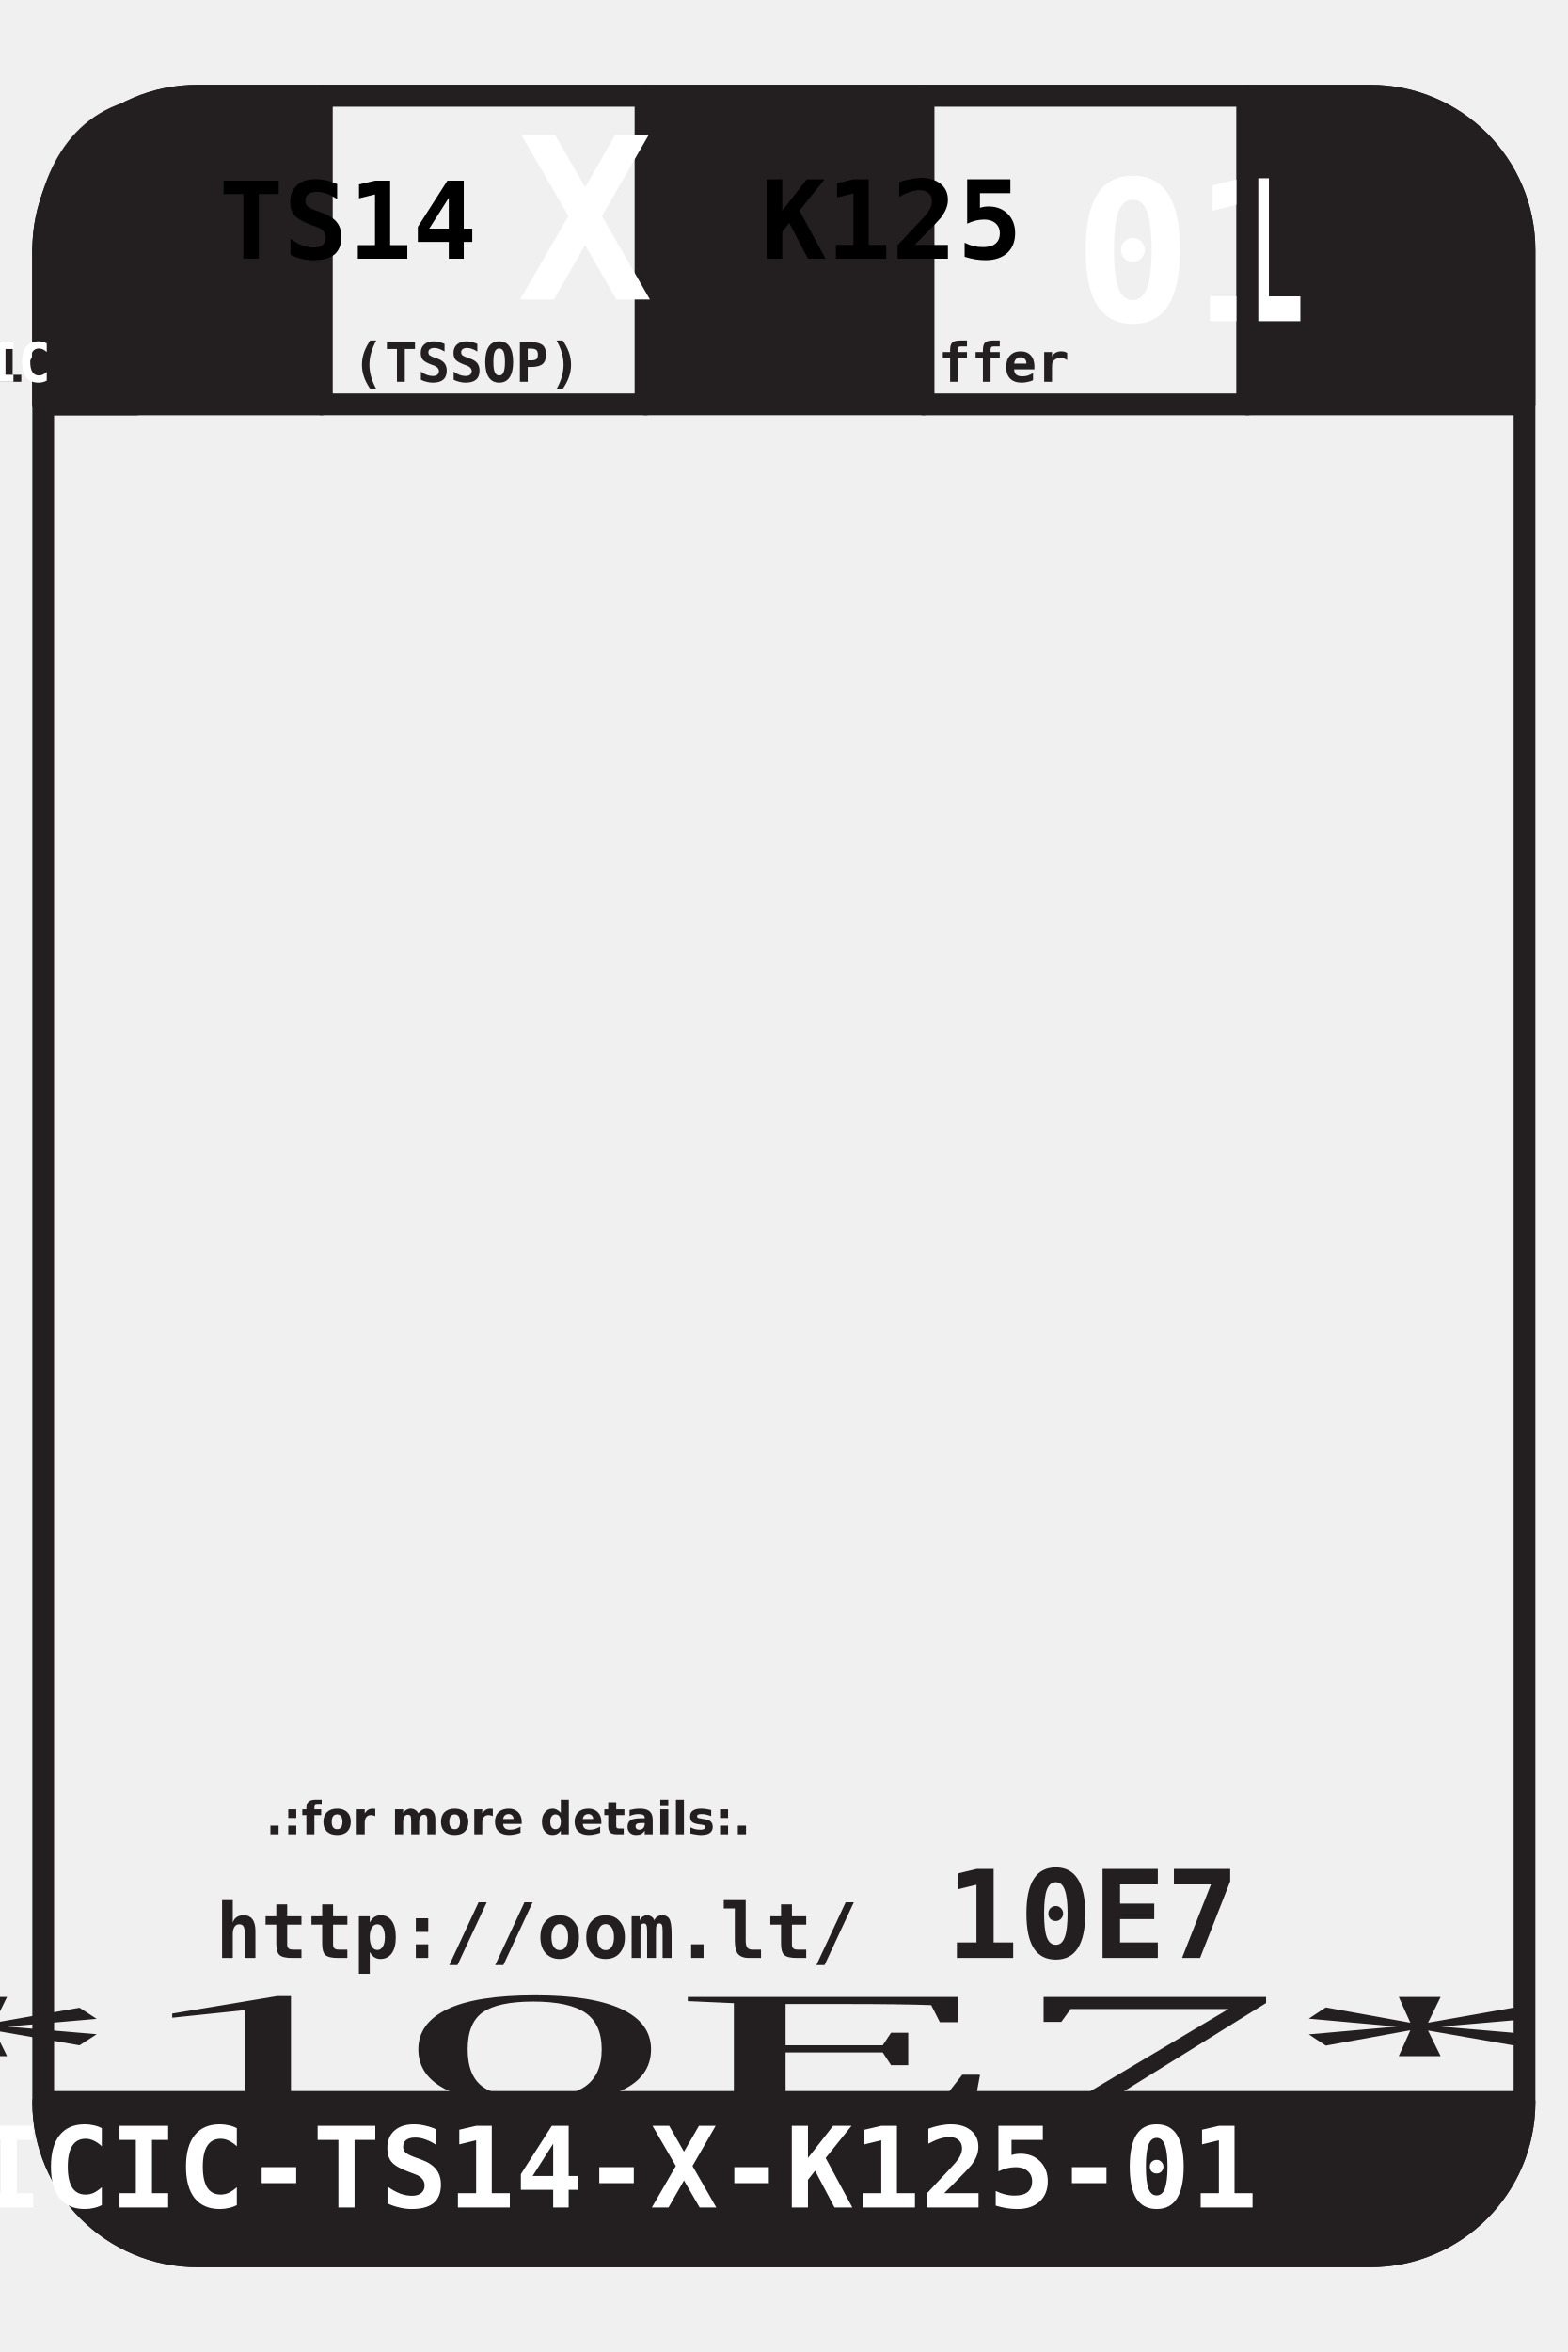
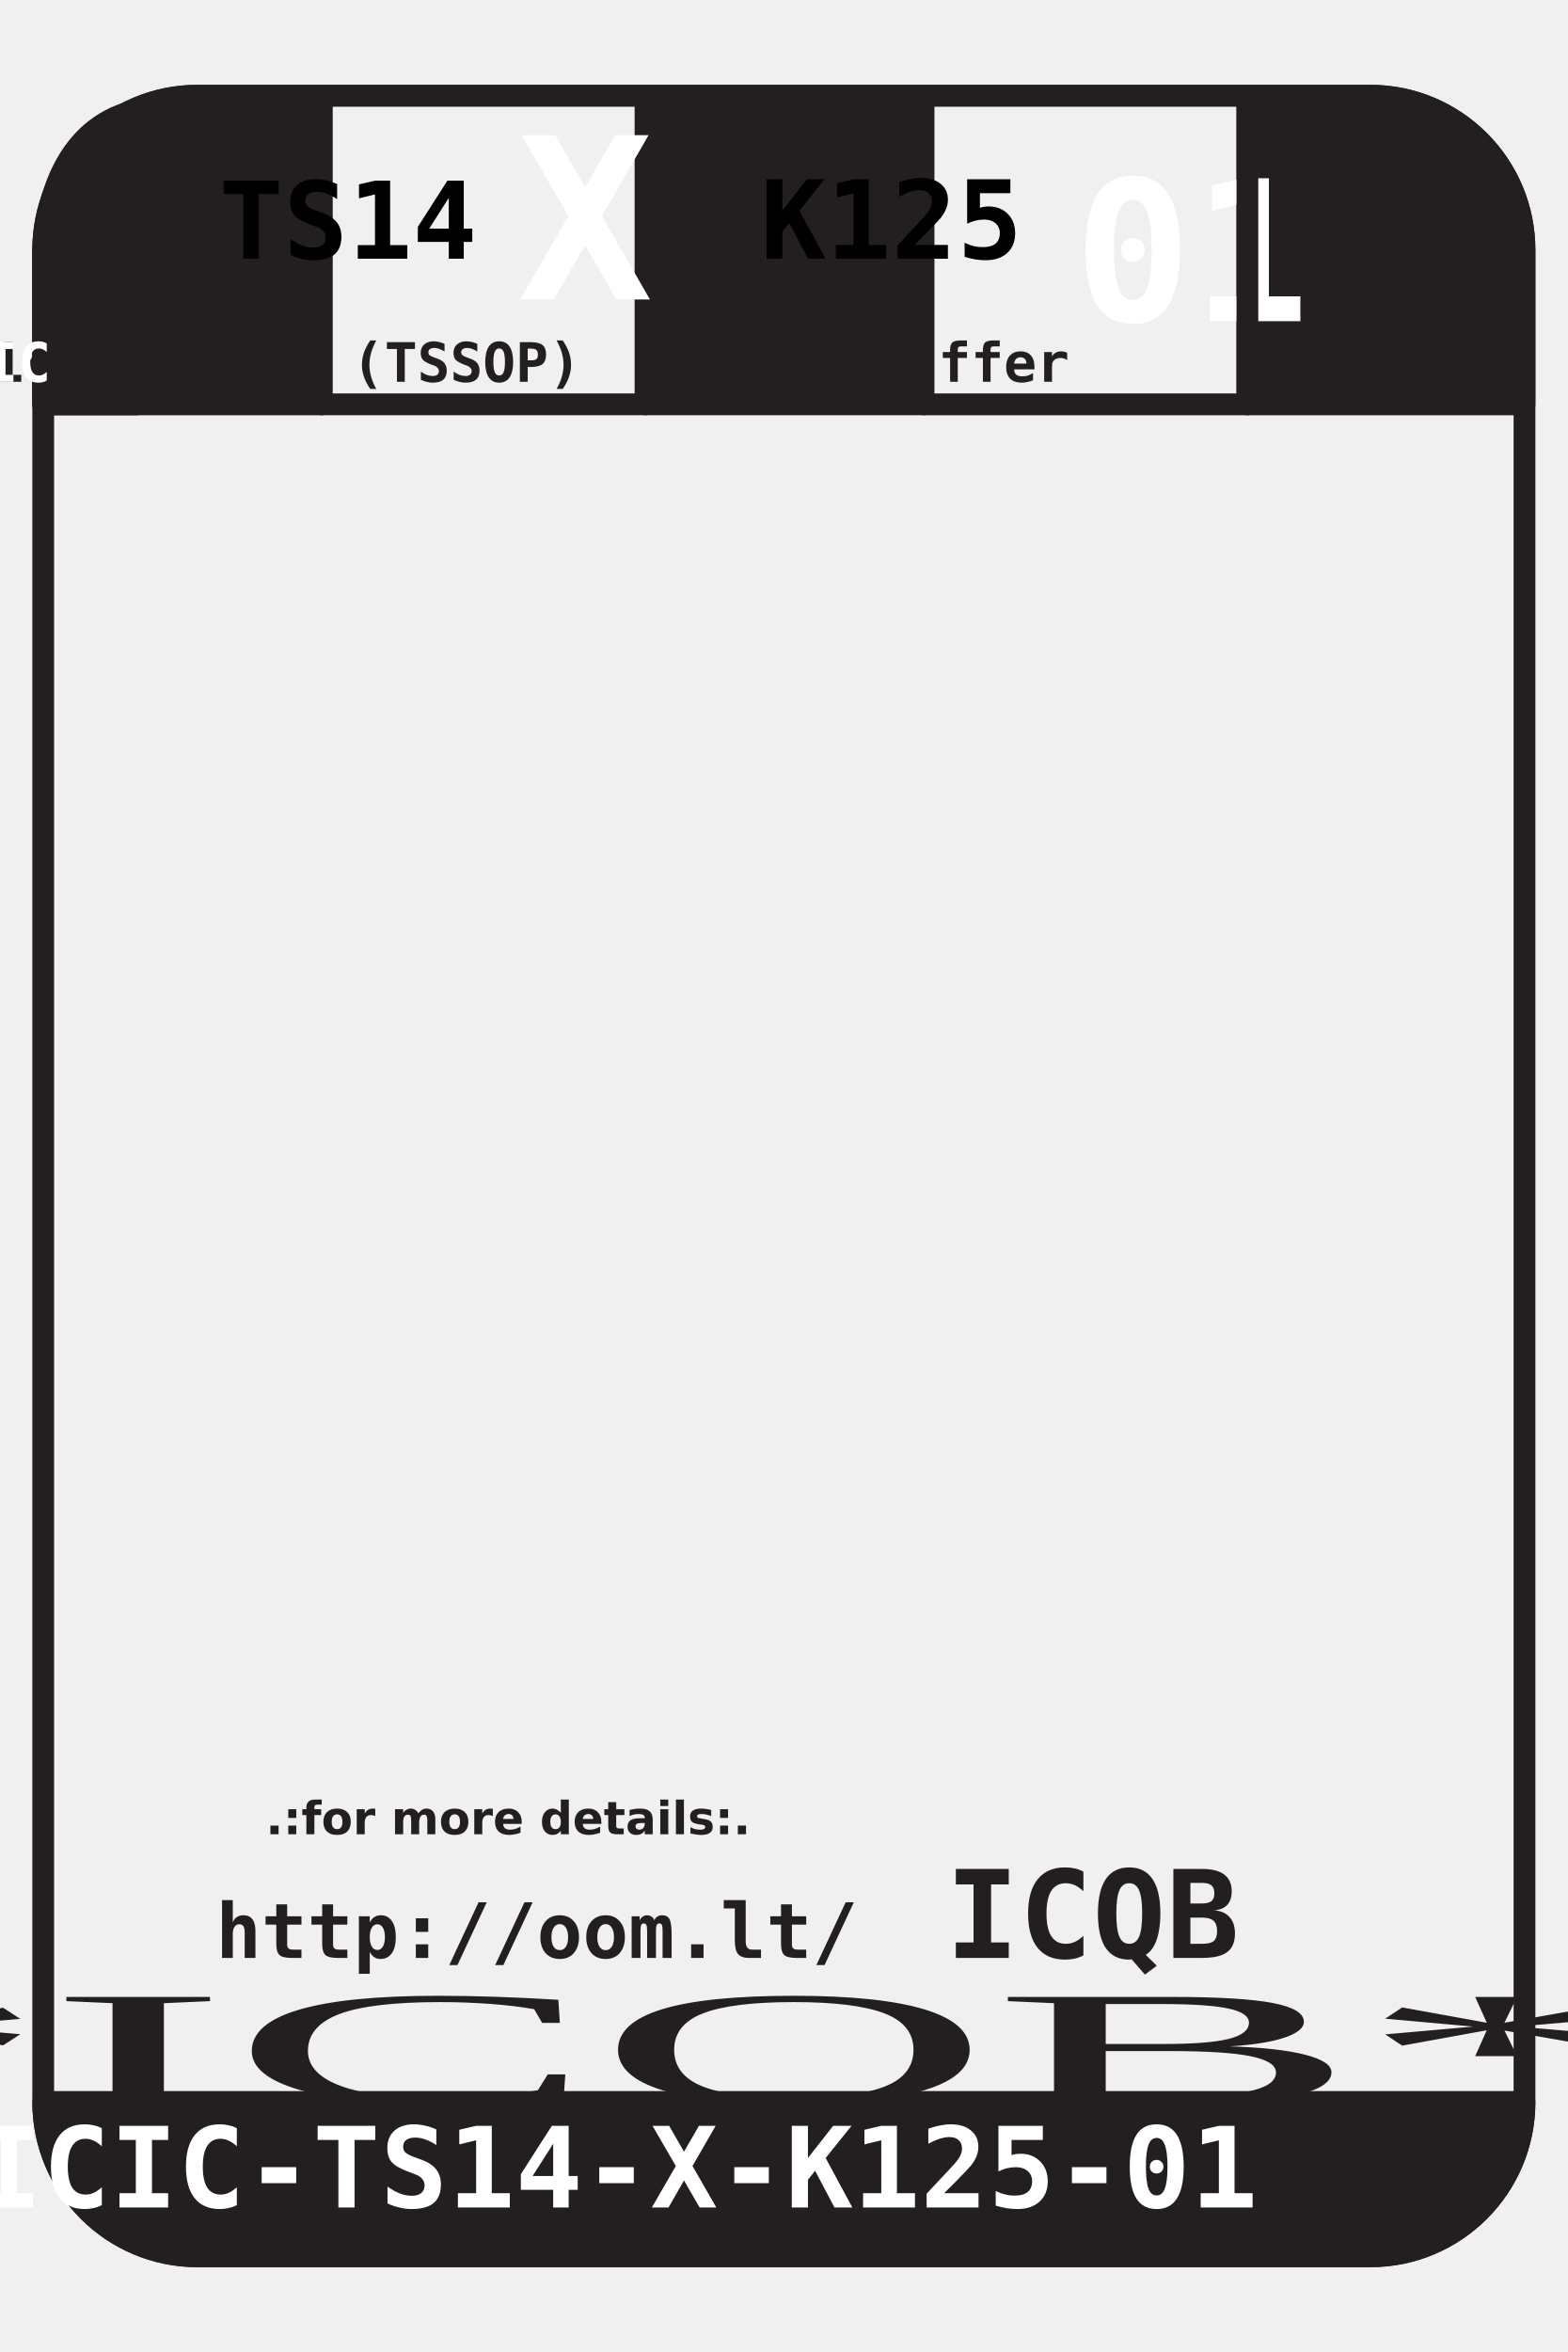
<svg xmlns="http://www.w3.org/2000/svg" id="svg3419" version="1.1" width="180" height="270" xml:space="preserve">
  <defs id="defs3423" />
  <g id="g3427" transform="matrix(1.25,0,0,-1.25,0,270)">
    <path d="m 3.969,193.039 c 0,7.826 6.347,14.173 14.173,14.173 l 107.717,0 c 7.826,0 14.173,-6.347 14.173,-14.173 l 0,-170.079 c 0,-7.826 -6.347,-14.173 -14.173,-14.173 l -107.717,0 c -7.826,0 -14.173,6.347 -14.173,14.173 l 0,170.079 z" style="fill:none;stroke:#231f20;stroke-width:2;stroke-linecap:round;stroke-linejoin:round;stroke-miterlimit:22.926;stroke-opacity:1;stroke-dasharray:none" id="path3429" />
    <text transform="scale(1,-1)" id="text3439" x="71.998" y="-326.037" style="text-align:center;text-anchor:middle">
      <tspan style="font-size:6px;font-variant:normal;font-weight:bold;text-align:center;writing-mode:lr-tb;text-anchor:middle;fill:#231f20;fill-opacity:1;fill-rule:nonzero;stroke:none;font-family:Helvetica LT;-inkscape-font-specification:Helvetica LT Bold" id="tspan3441" y="-326.037" x="71.998" />
    </text>
    <text transform="matrix(1,0,0,-1,54.1817,47.5475)" id="text3443" x="17.943" y="0" style="text-anchor:middle;text-align:center">
      <tspan style="font-size:4.201px;font-variant:normal;font-weight:bold;writing-mode:lr-tb;fill:#231f20;fill-opacity:1;fill-rule:nonzero;stroke:none;font-family:DejaVu Sans;-inkscape-font-specification:DejaVu Sans Bold;text-anchor:middle;text-align:center;font-style:normal;font-stretch:normal" x="0" y="0" id="tspan3445">.:for more details:.</tspan>
    </text>
    <text transform="scale(1,-1)" id="text3447" x="56.807" y="-36.191" style="text-align:center;text-anchor:middle">
      <tspan style="font-size:7.001px;font-style:normal;font-variant:normal;font-weight:bold;font-stretch:normal;text-align:center;writing-mode:lr-tb;text-anchor:middle;fill:#231f20;fill-opacity:1;fill-rule:nonzero;stroke:none;font-family:DejaVu Sans Mono;-inkscape-font-specification:DejaVu Sans Mono Bold" x="56.807" y="-36.191" id="tspan3449">http://oom.lt/</tspan>
    </text>
    <text transform="scale(1,-1)" id="text3451" x="86.863" y="-36.191" style="text-align:start;text-anchor:start">
-       <tspan style="font-size:11.202px;font-variant:normal;font-weight:bold;text-align:start;writing-mode:lr-tb;text-anchor:start;fill:#231f20;fill-opacity:1;fill-rule:nonzero;stroke:none;font-family:DejaVu Sans Mono;-inkscape-font-specification:DejaVu Sans Mono Bold;font-style:normal;font-stretch:normal" x="86.863" y="-36.191" id="tspan3453">10E7</tspan>
+       <tspan style="font-size:11.202px;font-variant:normal;font-weight:bold;text-align:start;writing-mode:lr-tb;text-anchor:start;fill:#231f20;fill-opacity:1;fill-rule:nonzero;stroke:none;font-family:DejaVu Sans Mono;-inkscape-font-specification:DejaVu Sans Mono Bold;font-style:normal;font-stretch:normal" x="86.863" y="-36.191" id="tspan3453">ICQB</tspan>
    </text>
    <text transform="matrix(1,0,0,-0.2937634,14.7144,22.9039)" id="text3455" x="57.305" y="0" style="text-align:center;text-anchor:middle">
-       <tspan style="font-size:50.435px;font-variant:normal;font-weight:normal;text-align:center;writing-mode:lr-tb;text-anchor:middle;fill:#231f20;fill-opacity:1;fill-rule:nonzero;stroke:none;font-family:Free 3 of 9 Extended;-inkscape-font-specification:Free3of9Extended" x="57.305" y="0" id="tspan3457">*10E7*</tspan>
+       <tspan style="font-size:50.435px;font-variant:normal;font-weight:normal;text-align:center;writing-mode:lr-tb;text-anchor:middle;fill:#231f20;fill-opacity:1;fill-rule:nonzero;stroke:none;font-family:Free 3 of 9 Extended;-inkscape-font-specification:Free3of9Extended" x="57.305" y="0" id="tspan3457">*ICQB*</tspan>
    </text>
    <path d="m 29.541,178.866 0,28.346 -11.4,0 c -7.826,0 -14.173,-6.347 -14.173,-14.173 l 0,-14.173 25.573,0 z" style="fill:#231f20;fill-opacity:1;fill-rule:evenodd;stroke:#231f20;stroke-width:2;stroke-linecap:round;stroke-linejoin:round;stroke-miterlimit:22.926;stroke-opacity:1;stroke-dasharray:none" id="path3593" />
    <path d="m 140.031,193.039 c 0,7.826 -6.347,14.173 -14.173,14.173 l -11.277,0 0,-28.346 25.451,0 0,14.173 z" style="fill:#231f20;fill-opacity:1;fill-rule:evenodd;stroke:#231f20;stroke-width:2;stroke-linecap:round;stroke-linejoin:round;stroke-miterlimit:22.926;stroke-opacity:1;stroke-dasharray:none" id="path3595" />
    <path d="m 59.305,207.213 25.512,0 0,-28.346 -25.512,0 0,28.346 z" style="fill:#231f20;fill-opacity:1;fill-rule:evenodd;stroke:#231f20;stroke-width:2;stroke-linecap:round;stroke-linejoin:round;stroke-miterlimit:22.926;stroke-opacity:1;stroke-dasharray:none" id="path3597" />
    <text transform="scale(1,-1)" id="text3603" x="127.539" y="-186.501" style="font-style:normal;font-variant:normal;font-weight:bold;font-stretch:normal;text-align:center;text-anchor:middle;fill:#ffffff;font-family:DejaVu Sans Mono;-inkscape-font-specification:DejaVu Sans Mono Bold">
      <tspan style="font-size:18px;font-style:normal;font-variant:normal;font-weight:bold;font-stretch:normal;text-align:center;writing-mode:lr-tb;text-anchor:middle;fill:#ffffff;fill-opacity:1;fill-rule:nonzero;stroke:none;font-family:DejaVu Sans Mono;-inkscape-font-specification:DejaVu Sans Mono Bold" x="127.539" y="-186.501" id="tspan3605">01</tspan>
    </text>
    <path d="m 29.541,207.213 29.764,0 0,-28.346 -29.764,0 0,28.346 z" style="fill:none;stroke:#231f20;stroke-width:2;stroke-linecap:round;stroke-linejoin:round;stroke-miterlimit:22.926;stroke-opacity:1;stroke-dasharray:none" id="path3607" />
    <path d="m 84.817,207.212 29.764,0 0,-28.346 -29.764,0 0,28.346 z" style="fill:none;stroke:#231f20;stroke-width:2;stroke-linecap:round;stroke-linejoin:round;stroke-miterlimit:22.926;stroke-opacity:1;stroke-dasharray:none" id="path3609" />
    <text transform="scale(1,-1)" id="text3611" x="44.674" y="-192.239" style="font-size:8.444px;font-style:normal;font-variant:normal;font-weight:bold;font-stretch:normal;text-align:center;text-anchor:middle;fill:#000000;font-family:DejaVu Sans Mono;-inkscape-font-specification:DejaVu Sans Mono Bold">
      <tspan style="font-size:9.851px;font-style:normal;font-variant:normal;font-weight:bold;font-stretch:normal;text-align:center;writing-mode:lr-tb;text-anchor:middle;fill:#000000;fill-opacity:1;fill-rule:nonzero;stroke:none;font-family:DejaVu Sans Mono;-inkscape-font-specification:DejaVu Sans Mono Bold" x="44.674" y="-192.239" id="tspan3613">TS14</tspan>
    </text>
    <text transform="scale(1,-1)" id="text3615" x="99.941" y="-192.241" style="font-style:normal;font-variant:normal;font-weight:bold;font-stretch:normal;text-align:center;text-anchor:middle;fill:#000000;font-family:DejaVu Sans Mono;-inkscape-font-specification:DejaVu Sans Mono Bold">
      <tspan style="font-size:10px;font-style:normal;font-variant:normal;font-weight:bold;font-stretch:normal;text-align:center;writing-mode:lr-tb;text-anchor:middle;fill:#000000;fill-opacity:1;fill-rule:nonzero;stroke:none;font-family:DejaVu Sans Mono;-inkscape-font-specification:DejaVu Sans Mono Bold" x="99.941" y="-192.241" id="tspan3617">K125</tspan>
    </text>
    <text transform="scale(1,-1)" id="text3623" x="71.95" y="-180.937" style="font-style:normal;font-variant:normal;font-weight:bold;font-stretch:normal;text-align:center;text-anchor:middle;fill:#ffffff;font-family:DejaVu Sans Mono;-inkscape-font-specification:DejaVu Sans Mono Bold">
      <tspan style="font-size:5px;font-style:normal;font-variant:normal;font-weight:bold;font-stretch:normal;text-align:center;writing-mode:lr-tb;text-anchor:middle;fill:#ffffff;fill-opacity:1;fill-rule:nonzero;stroke:none;font-family:DejaVu Sans Mono;-inkscape-font-specification:DejaVu Sans Mono Bold" x="71.95" y="-180.937" id="tspan3625" />
    </text>
    <text transform="scale(1,-1)" id="text3631" x="44.348" y="-180.937" style="font-style:normal;font-variant:normal;font-weight:bold;font-stretch:normal;text-align:center;text-anchor:middle;font-family:DejaVu Sans Mono;-inkscape-font-specification:DejaVu Sans Mono Bold">
      <tspan style="font-size:5px;font-style:normal;font-variant:normal;font-weight:bold;font-stretch:normal;text-align:center;writing-mode:lr-tb;text-anchor:middle;fill:#231f20;fill-opacity:1;fill-rule:nonzero;stroke:none;font-family:DejaVu Sans Mono;-inkscape-font-specification:DejaVu Sans Mono Bold" x="44.348" y="-180.937" id="tspan3633">14 Pin SMD (TSSOP)</tspan>
    </text>
    <text transform="scale(1,-1)" id="text3619" x="247.712" y="-188.494" style="font-style:normal;font-variant:normal;font-weight:bold;font-stretch:normal;text-align:end;text-anchor:end;fill:#ffffff;font-family:DejaVu Sans Mono;-inkscape-font-specification:DejaVu Sans Mono Bold">
      <tspan style="font-size:20.706px;font-style:normal;font-variant:normal;font-weight:bold;font-stretch:normal;text-align:end;writing-mode:lr-tb;text-anchor:end;fill:#ffffff;fill-opacity:1;fill-rule:nonzero;stroke:none;font-family:DejaVu Sans Mono;-inkscape-font-specification:DejaVu Sans Mono Bold" x="25.471" y="-188.494" id="tspan3621">ICIC</tspan>
    </text>
    <path id="use3031" style="fill:#231f20;fill-opacity:1;fill-rule:evenodd;stroke:#231f20;stroke-width:2;stroke-linecap:round;stroke-linejoin:round;stroke-miterlimit:22.926;stroke-opacity:1;stroke-dasharray:none" d="m 12.534,178.866 0.164,27.036 C 6.573,204.607 4.348,198.675 3.968,193.039 l 0,-14.173 z" />
    <text transform="scale(1,-1)" id="text3627" x="76.459" y="-188.494" style="font-style:normal;font-variant:normal;font-weight:bold;font-stretch:normal;text-align:center;text-anchor:middle;fill:#ffffff;font-family:DejaVu Sans Mono;-inkscape-font-specification:DejaVu Sans Mono Bold">
      <tspan style="font-size:20.706px;font-style:normal;font-variant:normal;font-weight:bold;font-stretch:normal;text-align:center;writing-mode:lr-tb;text-anchor:middle;fill:#ffffff;fill-opacity:1;fill-rule:nonzero;stroke:none;font-family:DejaVu Sans Mono;-inkscape-font-specification:DejaVu Sans Mono Bold" x="71.808" y="-188.494" id="tspan3629">X</tspan>
    </text>
    <text transform="scale(1,-1)" id="text3635" x="99.728" y="-180.937" style="font-style:normal;font-variant:normal;font-weight:bold;font-stretch:normal;text-align:center;text-anchor:middle;font-family:DejaVu Sans Mono;-inkscape-font-specification:DejaVu Sans Mono Bold">
      <tspan style="font-size:5px;font-style:normal;font-variant:normal;font-weight:bold;font-stretch:normal;text-align:center;writing-mode:lr-tb;text-anchor:middle;fill:#231f20;fill-opacity:1;fill-rule:nonzero;stroke:none;font-family:DejaVu Sans Mono;-inkscape-font-specification:DejaVu Sans Mono Bold" x="99.728" y="-180.937" id="tspan3637">Quad Buffer</tspan>
    </text>
    <path d="m 3.969,22.961 136.063,0" style="fill:none;stroke:#231f20;stroke-opacity:1;stroke-width:0.216;stroke-linecap:butt;stroke-linejoin:miter;stroke-miterlimit:22.926;stroke-dasharray:none" id="path3639" />
    <path d="m 3.969,22.961 136.063,0 0,0 c 0,-7.826 -6.347,-14.173 -14.173,-14.173 l -107.717,0 c -7.826,0 -14.173,6.347 -14.173,14.173 z" style="fill:#231f20;fill-opacity:1;fill-rule:evenodd;stroke:#231f20;stroke-opacity:1;stroke-width:2;stroke-linecap:round;stroke-linejoin:round;stroke-miterlimit:22.926;stroke-dasharray:none" id="path3641" />
    <text transform="scale(1,-1)" id="text3643" x="72.138" y="-13.271" style="font-size:10.302px;text-align:center;text-anchor:middle;-inkscape-font-specification:DejaVu Sans Mono Bold;font-family:DejaVu Sans Mono;font-weight:bold;font-style:normal;font-stretch:normal;font-variant:normal">
      <tspan style="font-size:10.302px;font-variant:normal;font-weight:bold;text-align:center;writing-mode:lr-tb;text-anchor:middle;fill:#ffffff;fill-opacity:1;fill-rule:nonzero;stroke:none;font-family:DejaVu Sans Mono;-inkscape-font-specification:DejaVu Sans Mono Bold;font-style:normal;font-stretch:normal" x="72.138" y="-13.271" id="tspan3645">ICIC-TS14-X-K125-01</tspan>
    </text>
    <text xml:space="preserve" style="font-size:40px;font-style:normal;font-weight:bold;text-align:center;line-height:125%;letter-spacing:0px;word-spacing:0px;text-anchor:middle;fill:#000000;fill-opacity:1;stroke:none;font-family:DejaVu Sans Mono;-inkscape-font-specification:DejaVu Sans Mono Bold;font-stretch:normal;font-variant:normal" x="-21.572" y="54.974" id="text3647" transform="matrix(0.8,0,0,-0.8,0,216)">
      <tspan id="tspan3649" x="-16.025" y="54.974"> </tspan>
    </text>
    <text transform="scale(1,-1)" id="text3599" x="16.703" y="-180.937" style="font-style:normal;font-variant:normal;font-weight:bold;font-stretch:normal;text-align:center;text-anchor:middle;fill:#ffffff;font-family:DejaVu Sans Mono;-inkscape-font-specification:DejaVu Sans Mono Bold">
      <tspan style="font-size:5px;font-style:normal;font-variant:normal;font-weight:bold;font-stretch:normal;text-align:center;writing-mode:lr-tb;text-anchor:middle;fill:#ffffff;fill-opacity:1;fill-rule:nonzero;stroke:none;font-family:DejaVu Sans Mono;-inkscape-font-specification:DejaVu Sans Mono Bold" x="16.703" y="-180.937" id="tspan3601">ICIC</tspan>
    </text>
  </g>
</svg>
